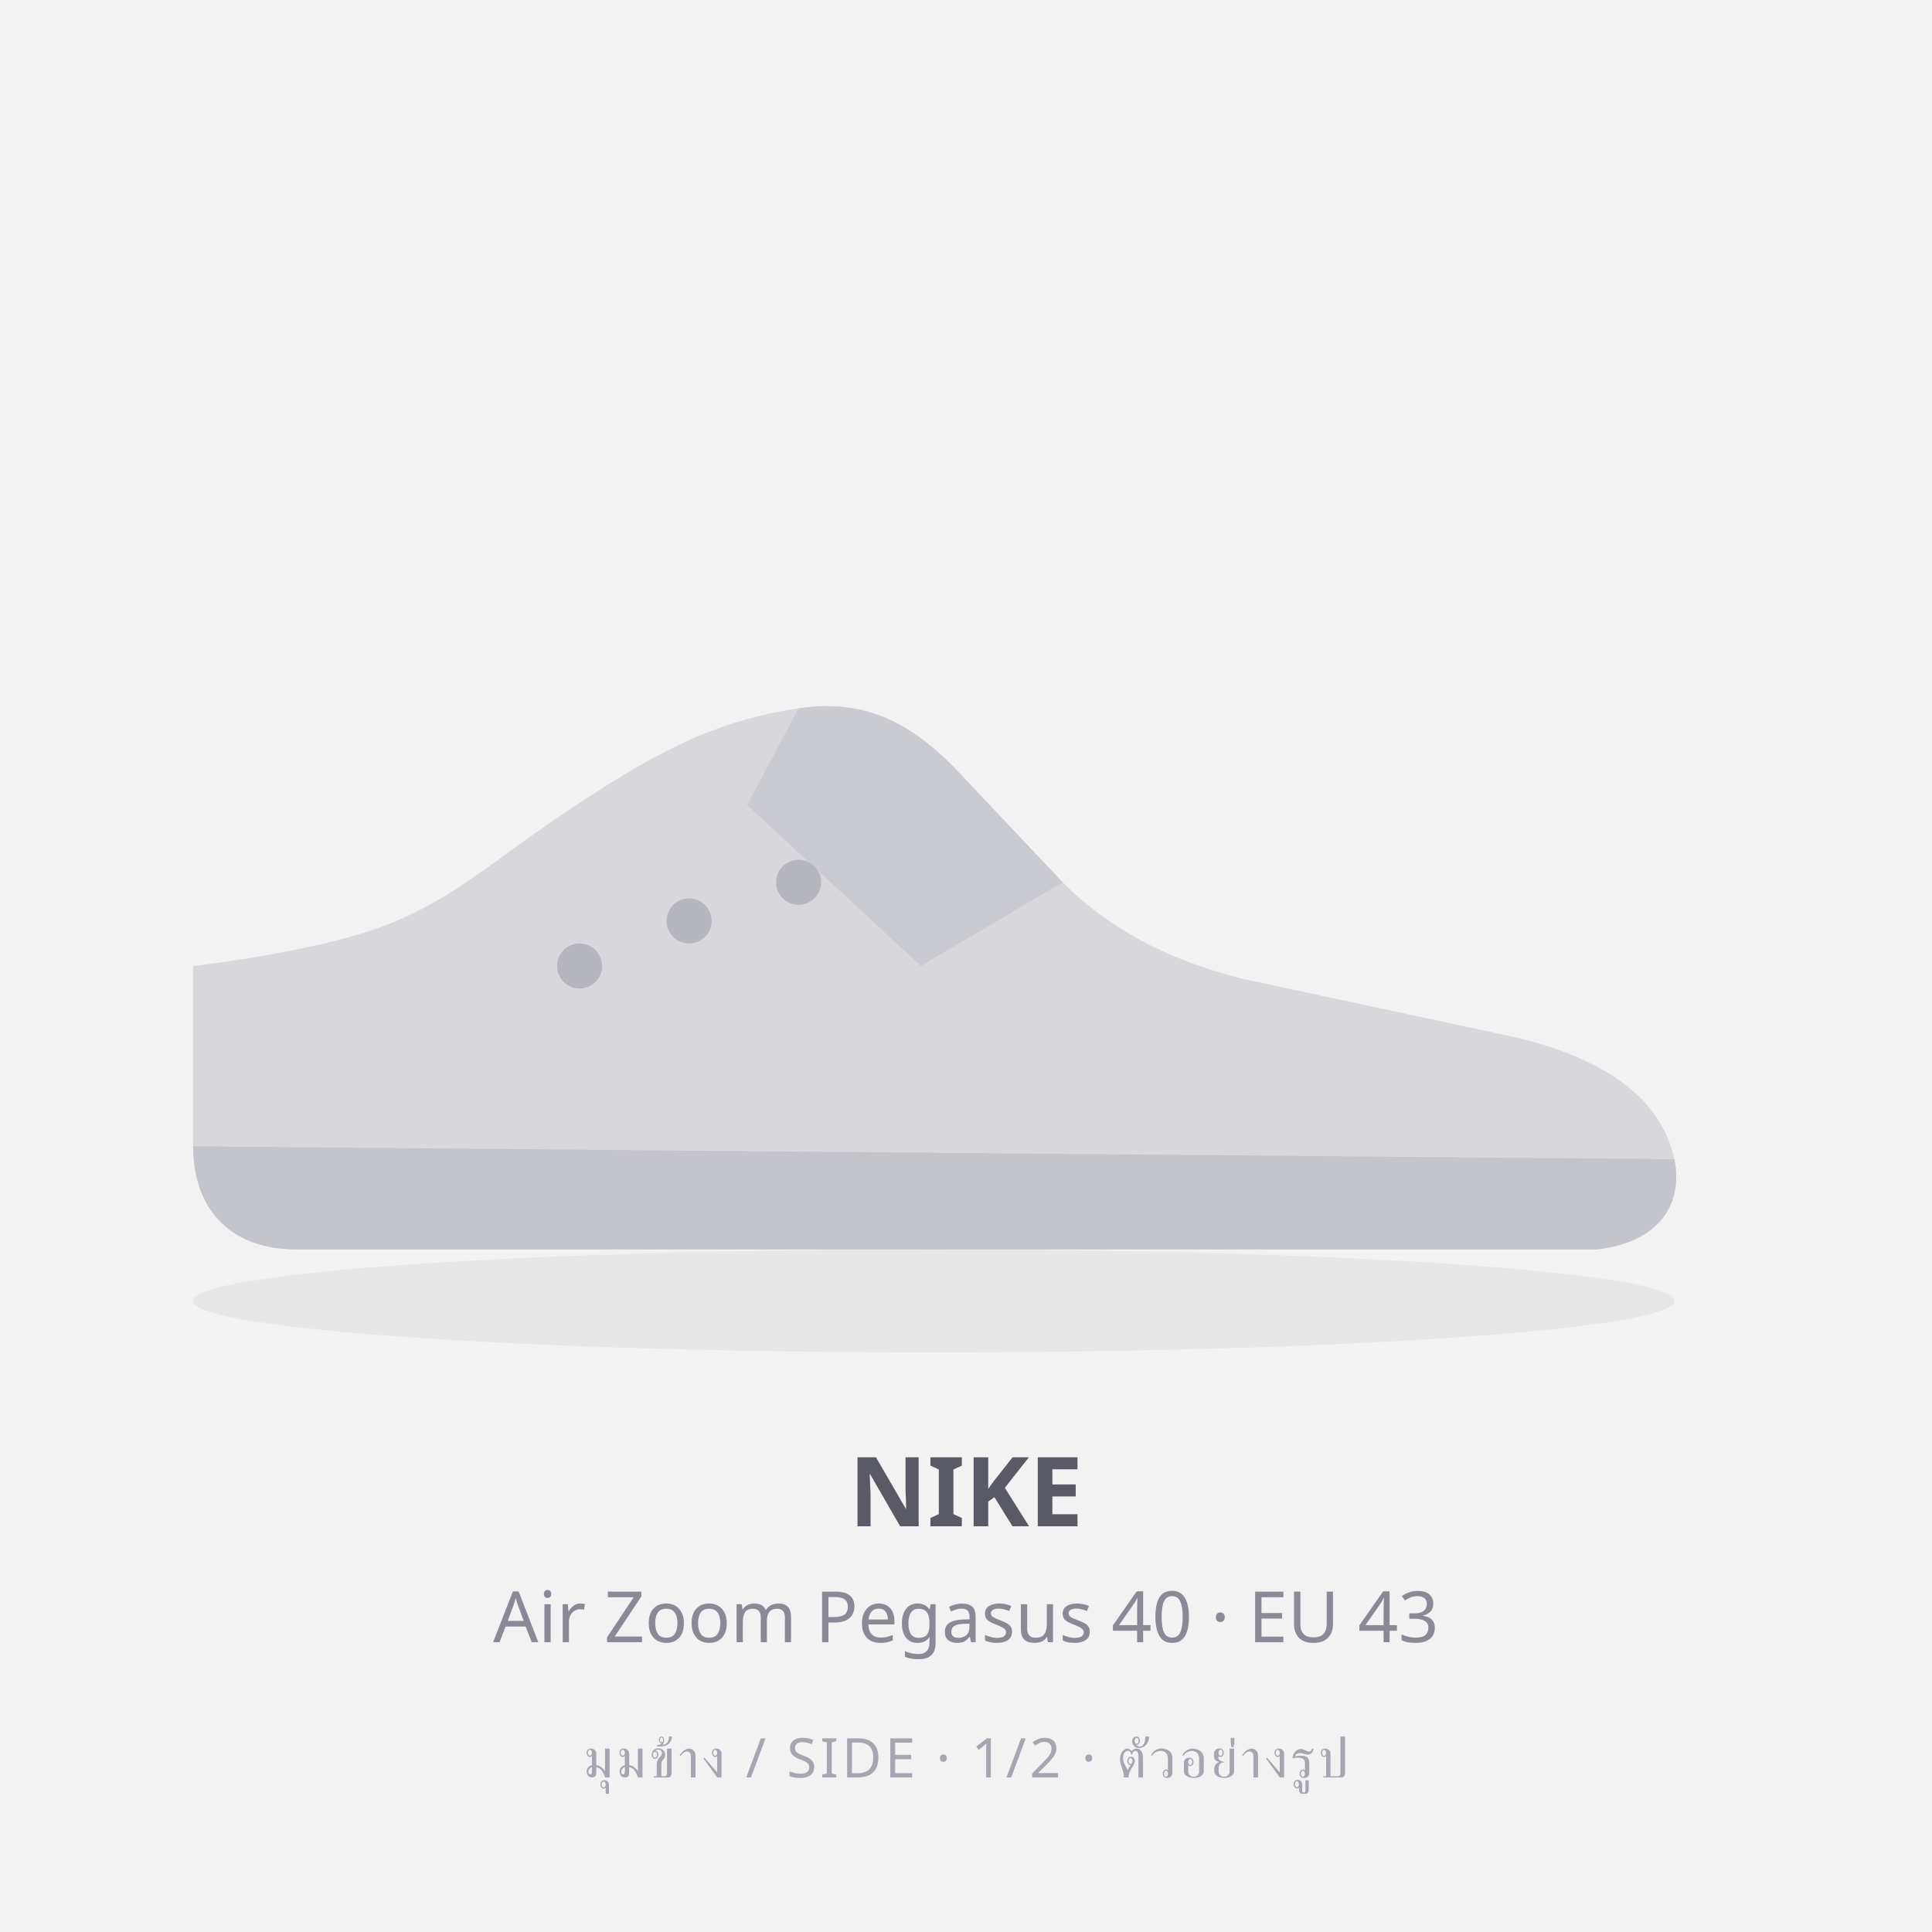
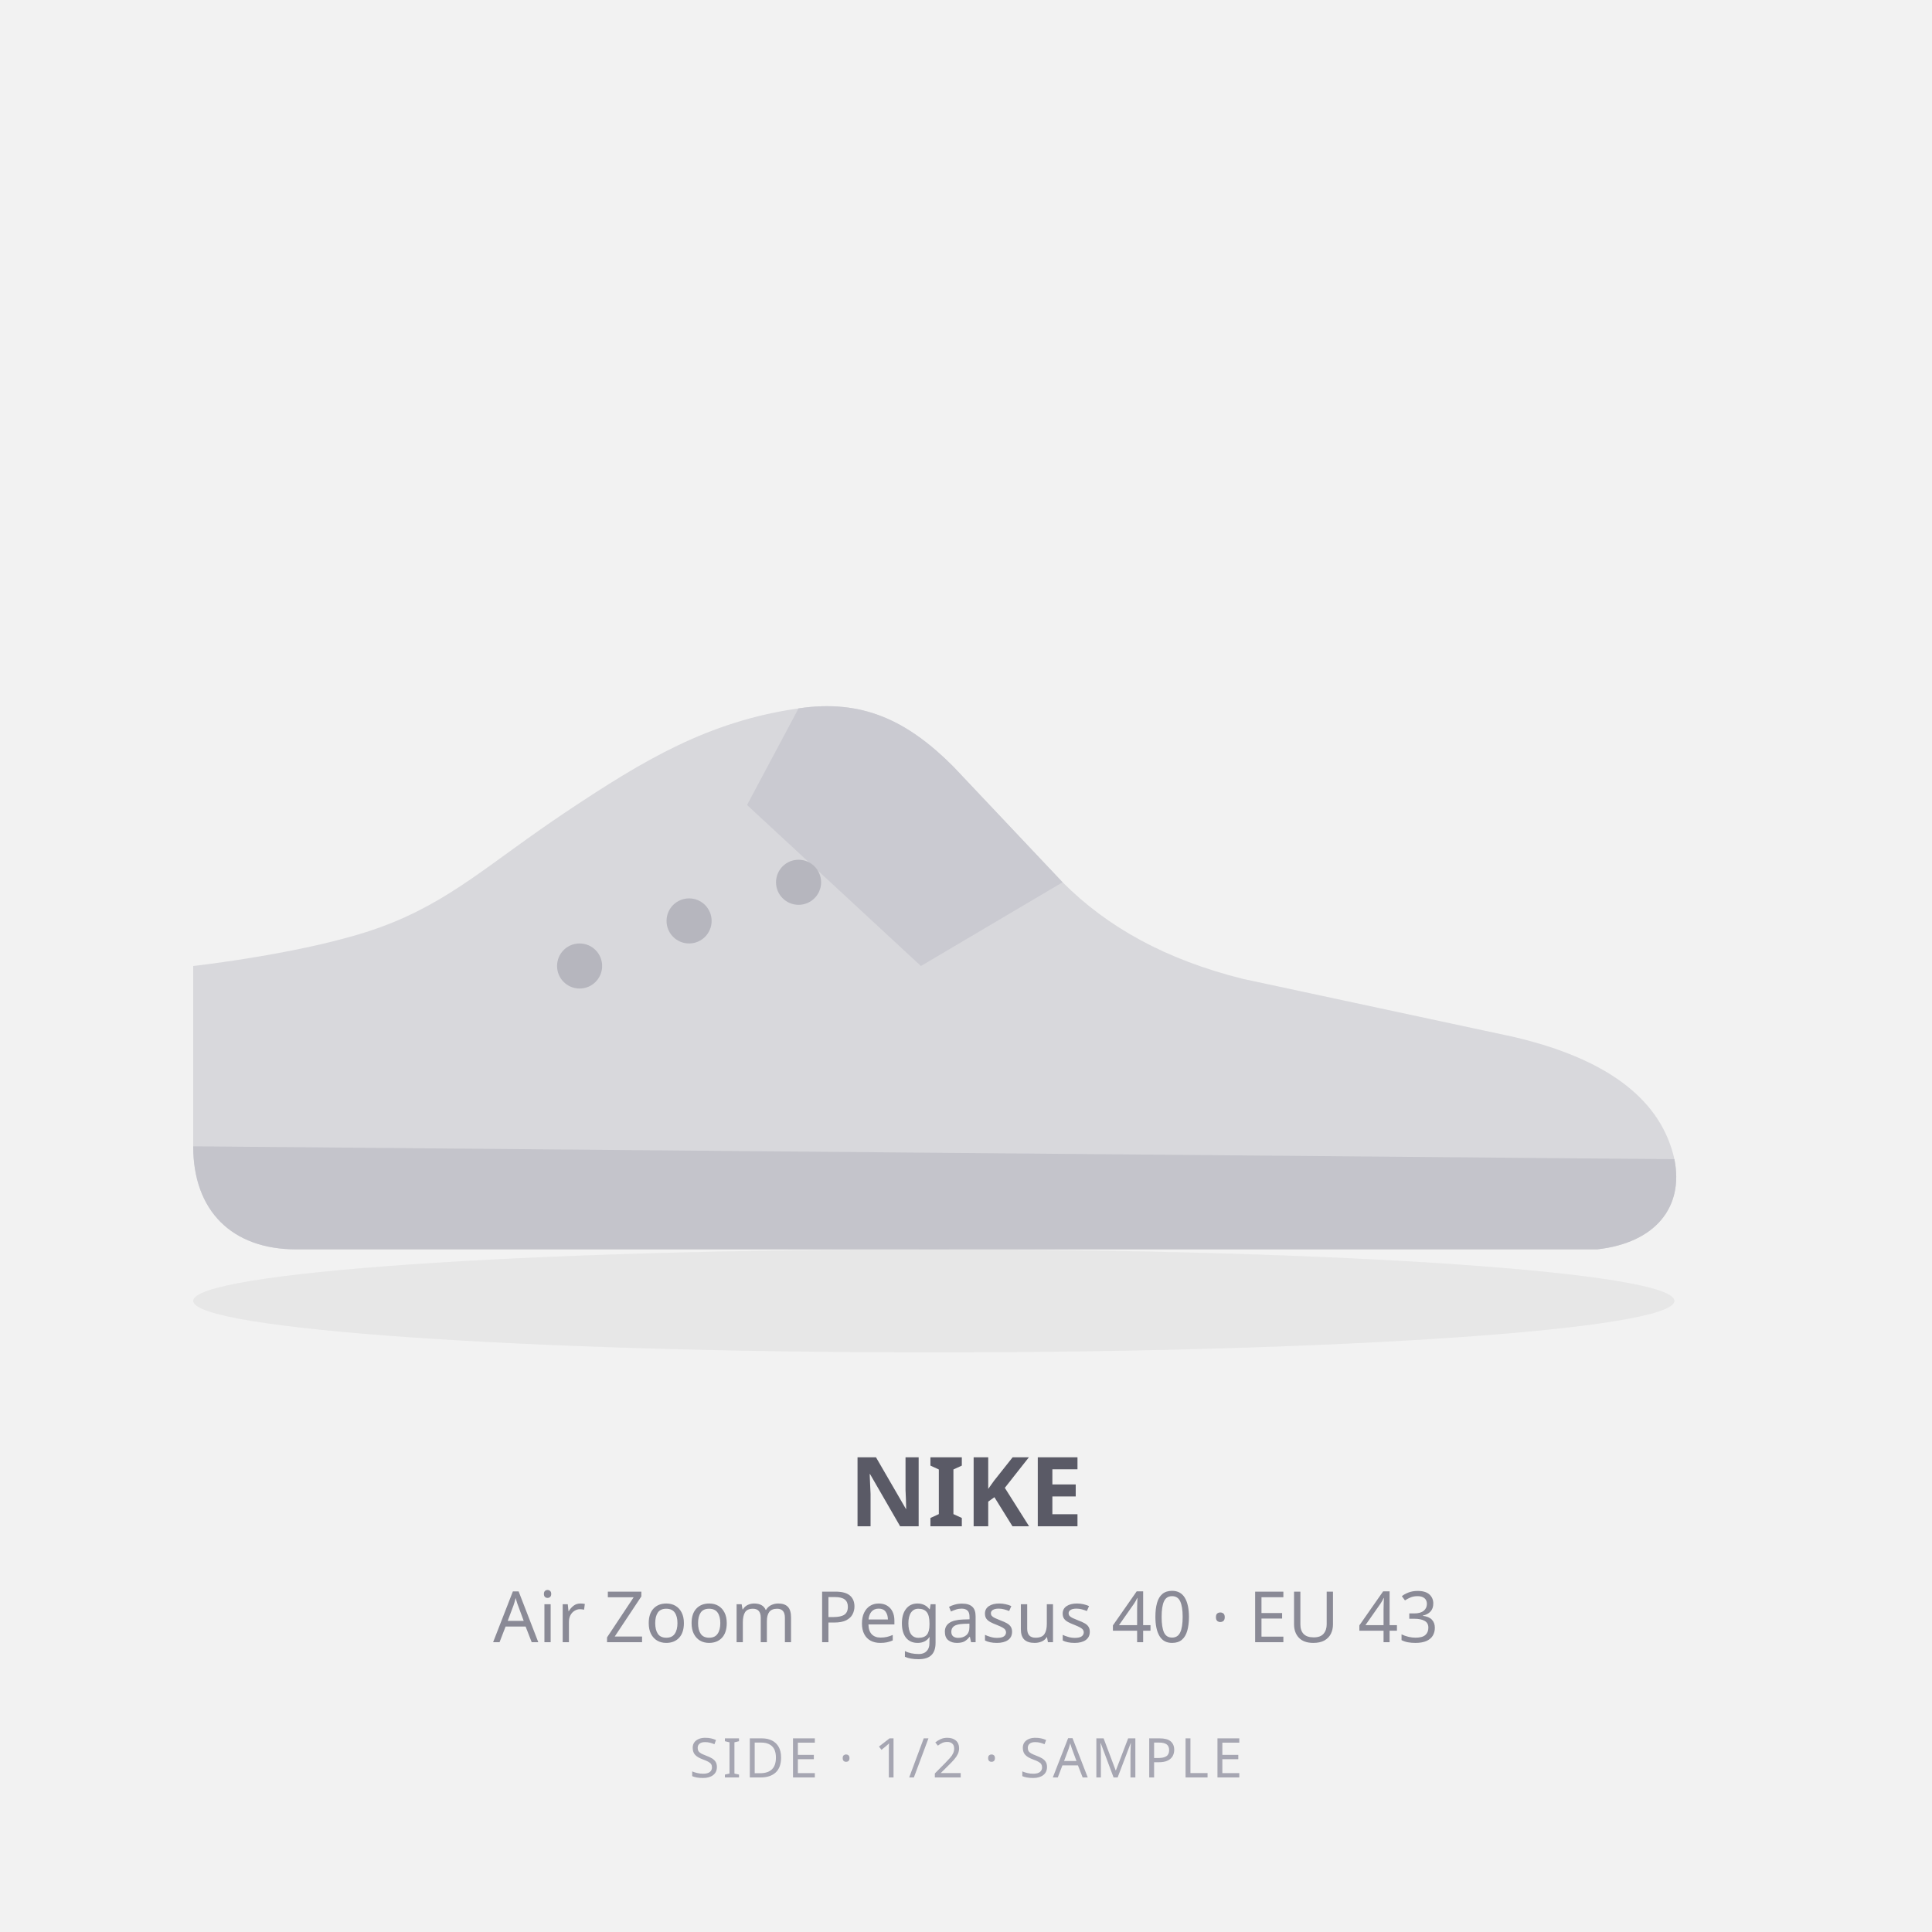
<svg xmlns="http://www.w3.org/2000/svg" viewBox="0 0 600 600" width="600" height="600" role="img" aria-labelledby="t">
  <rect width="600" height="600" fill="#F2F2F2" />
  <g transform="translate(300 300) rotate(0) scale(1) translate(-300 -300)">
    <ellipse cx="290" cy="404" rx="230" ry="16" fill="#000" opacity="0.05" />
    <path d="M60 300 C60 300 96 296 118 288 C140 280 152 268 176 252 C200 236 220 224 248 220 C268 217 282 224 296 238 L330 274 C344 288 362 298 386 304 L470 322 C500 329 516 342 520 360 C523 375 514 386 496 388 L92 388 C72 388 60 376 60 356 Z" fill="#D8D8DC" />
    <path d="M60 356 L520 360 C523 375 514 386 496 388 L92 388 C72 388 60 376 60 356 Z" fill="#C4C4CB" />
    <path d="M248 220 C268 217 282 224 296 238 L330 274 L286 300 L232 250 Z" fill="#CACAD1" />
    <circle cx="180" cy="300" r="7" fill="#B6B6BE" />
    <circle cx="214" cy="286" r="7" fill="#B6B6BE" />
    <circle cx="248" cy="274" r="7" fill="#B6B6BE" />
  </g>
  <text x="300" y="474" font-family="Kanit, 'Segoe UI', Tahoma, sans-serif" font-size="30" font-weight="700" fill="#5A5A66" text-anchor="middle">NIKE</text>
  <text x="300" y="510" font-family="Anuphan, 'Segoe UI', Tahoma, sans-serif" font-size="22" fill="#8A8A96" text-anchor="middle">Air Zoom Pegasus 40 · EU 43</text>
-   <text x="300" y="552" font-family="Anuphan, 'Segoe UI', Tahoma, sans-serif" font-size="17" letter-spacing="1" fill="#A6A6B2" text-anchor="middle">มุมข้าง / SIDE · 1/2 · ตัวอย่างรูป</text>
+   <text x="300" y="552" font-family="Anuphan, 'Segoe UI', Tahoma, sans-serif" font-size="17" letter-spacing="1" fill="#A6A6B2" text-anchor="middle">SIDE · 1/2 · SAMPLE</text>
</svg>
